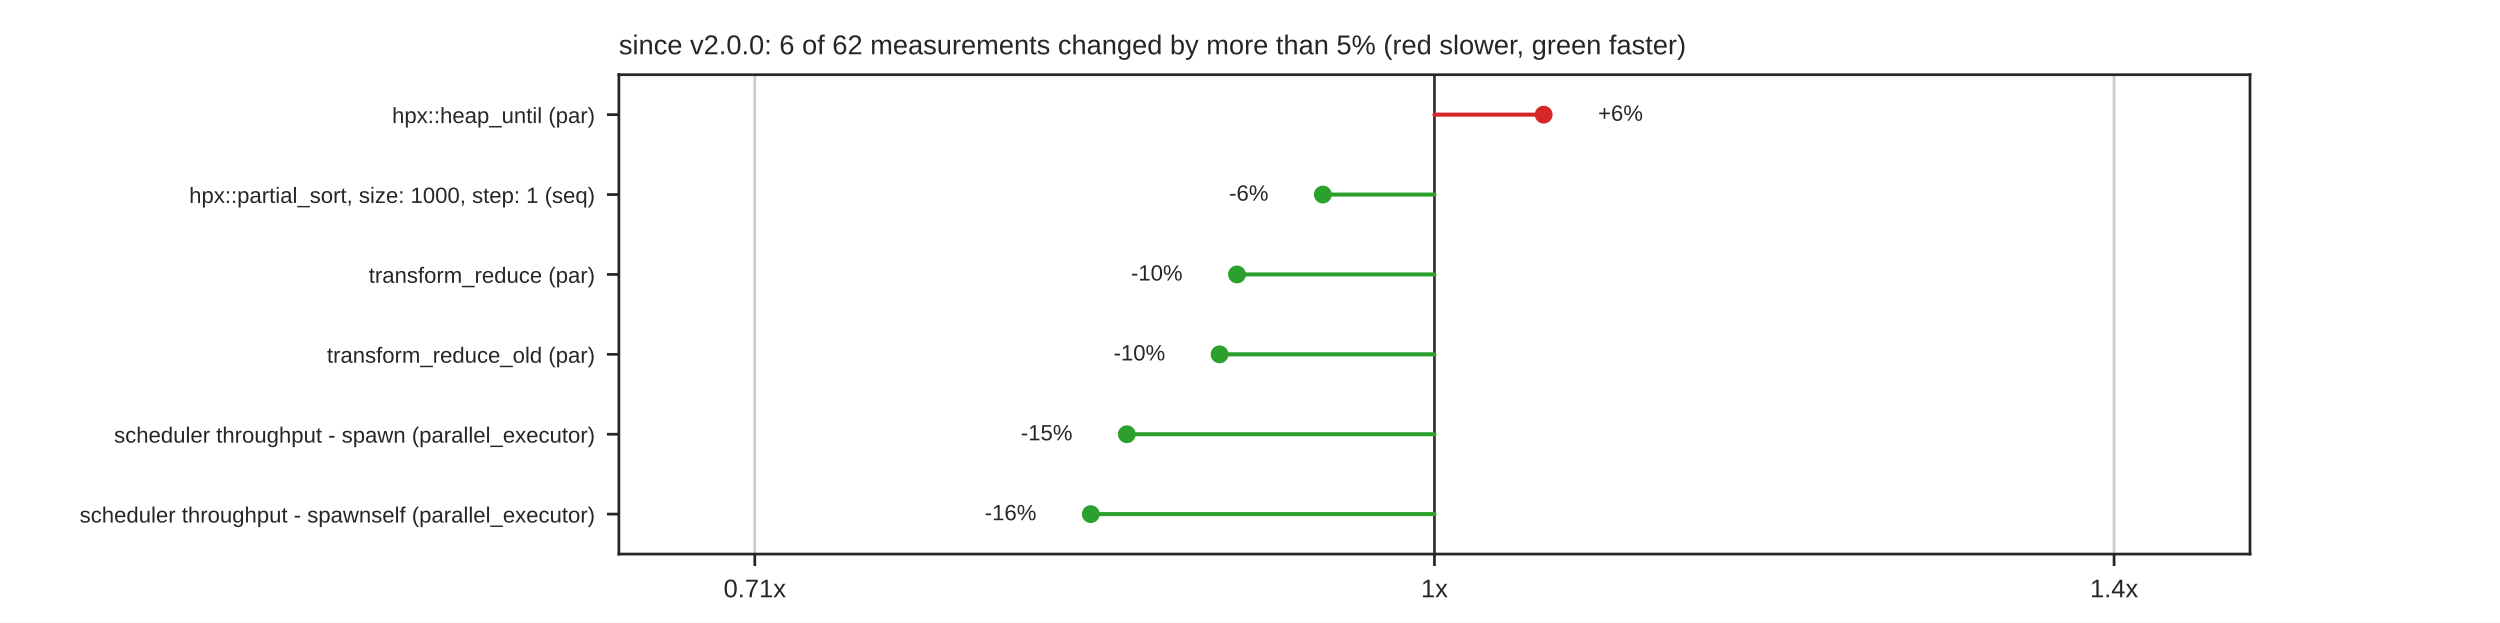
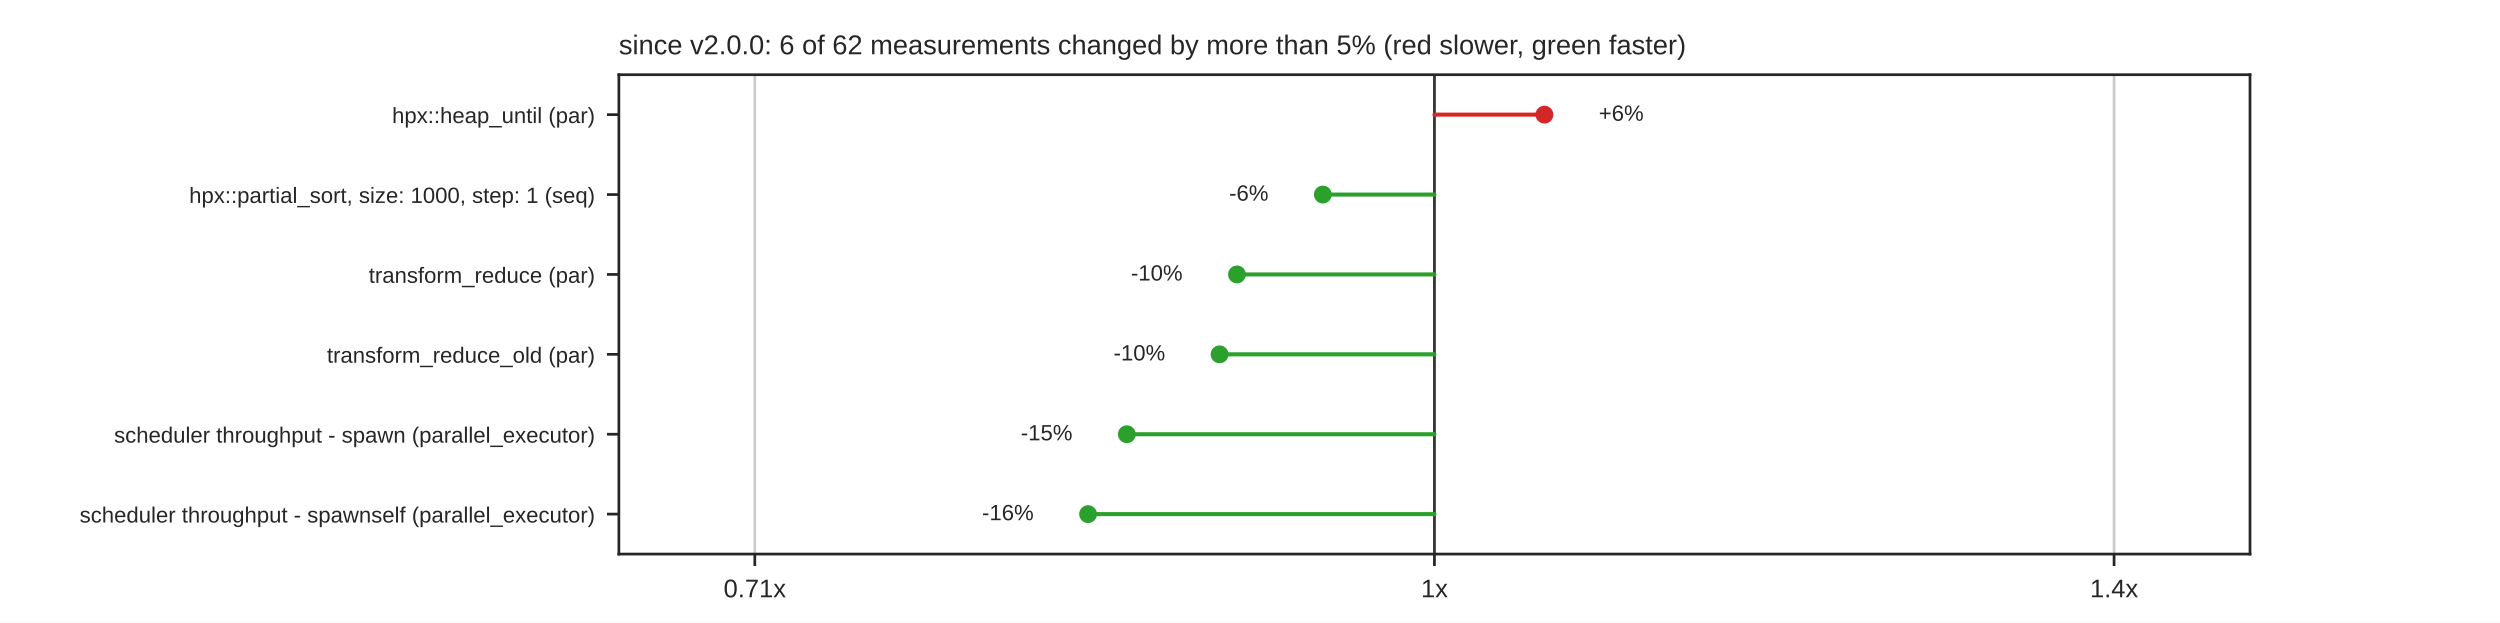
<svg xmlns="http://www.w3.org/2000/svg" xmlns:xlink="http://www.w3.org/1999/xlink" width="734.4pt" height="182.88pt" viewBox="0 0 734.4 182.88" version="1.1">
  <defs>
    <style type="text/css">*{stroke-linejoin: round; stroke-linecap: butt}</style>
  </defs>
  <g id="figure_1">
    <g id="patch_1">
      <path d="M 0 182.88  L 734.4 182.88  L 734.4 0  L 0 0  z " style="fill: #ffffff" />
    </g>
    <g id="axes_1">
      <g id="patch_2">
        <path d="M 181.8 162.763  L 660.96 162.763  L 660.96 21.946  L 181.8 21.946  z " style="fill: #ffffff" />
      </g>
      <g id="matplotlib.axis_1">
        <g id="xtick_1">
          <g id="line2d_1">
            <path d="M 221.73 162.763  L 221.73 21.946  " clip-path="url(#p59a8612f9b)" style="fill: none; stroke: #cccccc; stroke-width: 0.8; stroke-linecap: round" />
          </g>
          <g id="line2d_2">
            <defs>
              <path id="mdfc5214045" d="M 0 0  L 0 3.5  " style="stroke: #262626; stroke-width: 0.8" />
            </defs>
            <g>
              <use xlink:href="#mdfc5214045" x="221.73" y="162.763" style="fill: #262626; stroke: #262626; stroke-width: 0.8" />
            </g>
          </g>
          <g id="text_1">
            <text style="fill: #262626; font: 7.5px 'Arial', 'DejaVu Sans', 'Liberation Sans', 'Bitstream Vera Sans', sans-serif; text-anchor: middle" x="221.73" y="175.462" transform="rotate(-0 221.73 175.462)">0.71x</text>
          </g>
        </g>
        <g id="xtick_2">
          <g id="line2d_3">
            <path d="M 421.38 162.763  L 421.38 21.946  " clip-path="url(#p59a8612f9b)" style="fill: none; stroke: #cccccc; stroke-width: 0.8; stroke-linecap: round" />
          </g>
          <g id="line2d_4">
            <g>
              <use xlink:href="#mdfc5214045" x="421.38" y="162.763" style="fill: #262626; stroke: #262626; stroke-width: 0.8" />
            </g>
          </g>
          <g id="text_2">
            <text style="fill: #262626; font: 7.5px 'Arial', 'DejaVu Sans', 'Liberation Sans', 'Bitstream Vera Sans', sans-serif; text-anchor: middle" x="421.38" y="175.462" transform="rotate(-0 421.38 175.462)">1x</text>
          </g>
        </g>
        <g id="xtick_3">
          <g id="line2d_5">
            <path d="M 621.03 162.763  L 621.03 21.946  " clip-path="url(#p59a8612f9b)" style="fill: none; stroke: #cccccc; stroke-width: 0.8; stroke-linecap: round" />
          </g>
          <g id="line2d_6">
            <g>
              <use xlink:href="#mdfc5214045" x="621.03" y="162.763" style="fill: #262626; stroke: #262626; stroke-width: 0.8" />
            </g>
          </g>
          <g id="text_3">
            <text style="fill: #262626; font: 7.5px 'Arial', 'DejaVu Sans', 'Liberation Sans', 'Bitstream Vera Sans', sans-serif; text-anchor: middle" x="621.03" y="175.462" transform="rotate(-0 621.03 175.462)">1.4x</text>
          </g>
        </g>
      </g>
      <g id="matplotlib.axis_2">
        <g id="ytick_1">
          <g id="line2d_7">
            <defs>
              <path id="m414165cd4d" d="M 0 0  L -3.5 0  " style="stroke: #262626; stroke-width: 0.8" />
            </defs>
            <g>
              <use xlink:href="#m414165cd4d" x="181.8" y="33.68" style="fill: #262626; stroke: #262626; stroke-width: 0.8" />
            </g>
          </g>
          <g id="text_4">
            <text style="fill: #262626; font: 6.5px 'Arial', 'DejaVu Sans', 'Liberation Sans', 'Bitstream Vera Sans', sans-serif; text-anchor: end" x="174.8" y="36.15" transform="rotate(-0 174.8 36.14989)">hpx::heap_until (par)</text>
          </g>
        </g>
        <g id="ytick_2">
          <g id="line2d_8">
            <g>
              <use xlink:href="#m414165cd4d" x="181.8" y="57.15" style="fill: #262626; stroke: #262626; stroke-width: 0.8" />
            </g>
          </g>
          <g id="text_5">
            <text style="fill: #262626; font: 6.5px 'Arial', 'DejaVu Sans', 'Liberation Sans', 'Bitstream Vera Sans', sans-serif; text-anchor: end" x="174.8" y="59.619" transform="rotate(-0 174.8 59.61949)">hpx::partial_sort, size: 1000, step: 1 (seq)</text>
          </g>
        </g>
        <g id="ytick_3">
          <g id="line2d_9">
            <g>
              <use xlink:href="#m414165cd4d" x="181.8" y="80.62" style="fill: #262626; stroke: #262626; stroke-width: 0.8" />
            </g>
          </g>
          <g id="text_6">
            <text style="fill: #262626; font: 6.5px 'Arial', 'DejaVu Sans', 'Liberation Sans', 'Bitstream Vera Sans', sans-serif; text-anchor: end" x="174.8" y="83.089" transform="rotate(-0 174.8 83.08909)">transform_reduce (par)</text>
          </g>
        </g>
        <g id="ytick_4">
          <g id="line2d_10">
            <g>
              <use xlink:href="#m414165cd4d" x="181.8" y="104.089" style="fill: #262626; stroke: #262626; stroke-width: 0.8" />
            </g>
          </g>
          <g id="text_7">
            <text style="fill: #262626; font: 6.5px 'Arial', 'DejaVu Sans', 'Liberation Sans', 'Bitstream Vera Sans', sans-serif; text-anchor: end" x="174.8" y="106.559" transform="rotate(-0 174.8 106.5587)">transform_reduce_old (par)</text>
          </g>
        </g>
        <g id="ytick_5">
          <g id="line2d_11">
            <g>
              <use xlink:href="#m414165cd4d" x="181.8" y="127.559" style="fill: #262626; stroke: #262626; stroke-width: 0.8" />
            </g>
          </g>
          <g id="text_8">
            <text style="fill: #262626; font: 6.5px 'Arial', 'DejaVu Sans', 'Liberation Sans', 'Bitstream Vera Sans', sans-serif; text-anchor: end" x="174.8" y="130.028" transform="rotate(-0 174.8 130.0283)">scheduler throughput - spawn (parallel_executor)</text>
          </g>
        </g>
        <g id="ytick_6">
          <g id="line2d_12">
            <g>
              <use xlink:href="#m414165cd4d" x="181.8" y="151.028" style="fill: #262626; stroke: #262626; stroke-width: 0.8" />
            </g>
          </g>
          <g id="text_9">
            <text style="fill: #262626; font: 6.5px 'Arial', 'DejaVu Sans', 'Liberation Sans', 'Bitstream Vera Sans', sans-serif; text-anchor: end" x="174.8" y="153.498" transform="rotate(-0 174.8 153.4979)">scheduler throughput - spawnself (parallel_executor)</text>
          </g>
        </g>
      </g>
      <g id="line2d_13">
        <path d="M 421.38 162.763  L 421.38 21.946  " clip-path="url(#p59a8612f9b)" style="fill: none; stroke: #333333; stroke-width: 0.8; stroke-linecap: round" />
      </g>
      <g id="line2d_14">
-         <path d="M 421.38 33.68  L 453.473 33.68  " clip-path="url(#p59a8612f9b)" style="fill: none; stroke: #d62728; stroke-width: 1.2; stroke-linecap: round" />
+         <path d="M 421.38 33.68  L 453.688 33.68  " clip-path="url(#p59a8612f9b)" style="fill: none; stroke: #d62728; stroke-width: 1.2; stroke-linecap: round" />
      </g>
      <g id="line2d_15">
        <path d="M 421.38 57.15  L 388.601 57.15  " clip-path="url(#p59a8612f9b)" style="fill: none; stroke: #2ca02c; stroke-width: 1.2; stroke-linecap: round" />
      </g>
      <g id="line2d_16">
        <path d="M 421.38 80.62  L 363.373 80.62  " clip-path="url(#p59a8612f9b)" style="fill: none; stroke: #2ca02c; stroke-width: 1.2; stroke-linecap: round" />
      </g>
      <g id="line2d_17">
        <path d="M 421.38 104.089  L 358.266 104.089  " clip-path="url(#p59a8612f9b)" style="fill: none; stroke: #2ca02c; stroke-width: 1.2; stroke-linecap: round" />
      </g>
      <g id="line2d_18">
        <path d="M 421.38 127.559  L 331.02 127.559  " clip-path="url(#p59a8612f9b)" style="fill: none; stroke: #2ca02c; stroke-width: 1.2; stroke-linecap: round" />
      </g>
      <g id="line2d_19">
-         <path d="M 421.38 151.028  L 320.428 151.028  " clip-path="url(#p59a8612f9b)" style="fill: none; stroke: #2ca02c; stroke-width: 1.2; stroke-linecap: round" />
+         <path d="M 421.38 151.028  L 319.636 151.028  " clip-path="url(#p59a8612f9b)" style="fill: none; stroke: #2ca02c; stroke-width: 1.2; stroke-linecap: round" />
      </g>
      <g id="patch_3">
        <path d="M 181.8 162.763  L 181.8 21.946  " style="fill: none; stroke: #262626; stroke-width: 0.8; stroke-linejoin: miter; stroke-linecap: square" />
      </g>
      <g id="patch_4">
        <path d="M 660.96 162.763  L 660.96 21.946  " style="fill: none; stroke: #262626; stroke-width: 0.8; stroke-linejoin: miter; stroke-linecap: square" />
      </g>
      <g id="patch_5">
        <path d="M 181.8 162.763  L 660.96 162.763  " style="fill: none; stroke: #262626; stroke-width: 0.8; stroke-linejoin: miter; stroke-linecap: square" />
      </g>
      <g id="patch_6">
        <path d="M 181.8 21.946  L 660.96 21.946  " style="fill: none; stroke: #262626; stroke-width: 0.8; stroke-linejoin: miter; stroke-linecap: square" />
      </g>
      <g id="PathCollection_1">
        <defs>
          <path id="m8968767a60" d="M 0 2.121  C 0.563 2.121 1.102 1.898 1.5 1.5  C 1.898 1.102 2.121 0.563 2.121 0  C 2.121 -0.563 1.898 -1.102 1.5 -1.5  C 1.102 -1.898 0.563 -2.121 0 -2.121  C -0.563 -2.121 -1.102 -1.898 -1.5 -1.5  C -1.898 -1.102 -2.121 -0.563 -2.121 0  C -2.121 0.563 -1.898 1.102 -1.5 1.5  C -1.102 1.898 -0.563 2.121 0 2.121  z " style="stroke: #d62728" />
        </defs>
        <g clip-path="url(#p59a8612f9b)">
-           <use xlink:href="#m8968767a60" x="453.473" y="33.68" style="fill: #d62728; stroke: #d62728" />
+           <use xlink:href="#m8968767a60" x="453.688" y="33.68" style="fill: #d62728; stroke: #d62728" />
        </g>
      </g>
      <g id="text_10">
-         <text style="fill: #262626; font: 6.5px 'Arial', 'DejaVu Sans', 'Liberation Sans', 'Bitstream Vera Sans', sans-serif; text-anchor: start" x="469.445" y="35.474" transform="rotate(-0 469.445 35.47399)">+6%</text>
+         <text style="fill: #262626; font: 6.5px 'Arial', 'DejaVu Sans', 'Liberation Sans', 'Bitstream Vera Sans', sans-serif; text-anchor: start" x="469.66" y="35.474" transform="rotate(-0 469.6596 35.47399)">+6%</text>
      </g>
      <g id="PathCollection_2">
        <defs>
          <path id="m7978cd0e5a" d="M 0 2.121  C 0.563 2.121 1.102 1.898 1.5 1.5  C 1.898 1.102 2.121 0.563 2.121 0  C 2.121 -0.563 1.898 -1.102 1.5 -1.5  C 1.102 -1.898 0.563 -2.121 0 -2.121  C -0.563 -2.121 -1.102 -1.898 -1.5 -1.5  C -1.898 -1.102 -2.121 -0.563 -2.121 0  C -2.121 0.563 -1.898 1.102 -1.5 1.5  C -1.102 1.898 -0.563 2.121 0 2.121  z " style="stroke: #2ca02c" />
        </defs>
        <g clip-path="url(#p59a8612f9b)">
          <use xlink:href="#m7978cd0e5a" x="388.601" y="57.15" style="fill: #2ca02c; stroke: #2ca02c" />
        </g>
      </g>
      <g id="text_11">
        <text style="fill: #262626; font: 6.5px 'Arial', 'DejaVu Sans', 'Liberation Sans', 'Bitstream Vera Sans', sans-serif; text-anchor: end" x="372.629" y="58.944" transform="rotate(-0 372.6291 58.94359)">-6%</text>
      </g>
      <g id="PathCollection_3">
        <g clip-path="url(#p59a8612f9b)">
          <use xlink:href="#m7978cd0e5a" x="363.373" y="80.62" style="fill: #2ca02c; stroke: #2ca02c" />
        </g>
      </g>
      <g id="text_12">
        <text style="fill: #262626; font: 6.5px 'Arial', 'DejaVu Sans', 'Liberation Sans', 'Bitstream Vera Sans', sans-serif; text-anchor: end" x="347.401" y="82.413" transform="rotate(-0 347.4009 82.41319)">-10%</text>
      </g>
      <g id="PathCollection_4">
        <g clip-path="url(#p59a8612f9b)">
          <use xlink:href="#m7978cd0e5a" x="358.266" y="104.089" style="fill: #2ca02c; stroke: #2ca02c" />
        </g>
      </g>
      <g id="text_13">
        <text style="fill: #262626; font: 6.5px 'Arial', 'DejaVu Sans', 'Liberation Sans', 'Bitstream Vera Sans', sans-serif; text-anchor: end" x="342.294" y="105.883" transform="rotate(-0 342.2941 105.8828)">-10%</text>
      </g>
      <g id="PathCollection_5">
        <g clip-path="url(#p59a8612f9b)">
          <use xlink:href="#m7978cd0e5a" x="331.02" y="127.559" style="fill: #2ca02c; stroke: #2ca02c" />
        </g>
      </g>
      <g id="text_14">
        <text style="fill: #262626; font: 6.5px 'Arial', 'DejaVu Sans', 'Liberation Sans', 'Bitstream Vera Sans', sans-serif; text-anchor: end" x="315.048" y="129.352" transform="rotate(-0 315.0482 129.3524)">-15%</text>
      </g>
      <g id="PathCollection_6">
        <g clip-path="url(#p59a8612f9b)">
-           <use xlink:href="#m7978cd0e5a" x="320.428" y="151.028" style="fill: #2ca02c; stroke: #2ca02c" />
+           <use xlink:href="#m7978cd0e5a" x="319.636" y="151.028" style="fill: #2ca02c; stroke: #2ca02c" />
        </g>
      </g>
      <g id="text_15">
-         <text style="fill: #262626; font: 6.5px 'Arial', 'DejaVu Sans', 'Liberation Sans', 'Bitstream Vera Sans', sans-serif; text-anchor: end" x="304.456" y="152.822" transform="rotate(-0 304.4556 152.822)">-16%</text>
+         <text style="fill: #262626; font: 6.5px 'Arial', 'DejaVu Sans', 'Liberation Sans', 'Bitstream Vera Sans', sans-serif; text-anchor: end" x="303.664" y="152.822" transform="rotate(-0 303.6637 152.822)">-16%</text>
      </g>
      <g id="text_16">
        <text style="fill: #262626; font: 8px 'Arial', 'DejaVu Sans', 'Liberation Sans', 'Bitstream Vera Sans', sans-serif; text-anchor: start" x="181.8" y="15.946" transform="rotate(-0 181.8 15.9456)">since v2.0.0: 6 of 62 measurements changed by more than 5% (red slower, green faster)</text>
      </g>
    </g>
  </g>
  <defs>
    <clipPath id="p59a8612f9b">
      <rect x="181.8" y="21.946" width="479.16" height="140.818" />
    </clipPath>
  </defs>
</svg>
